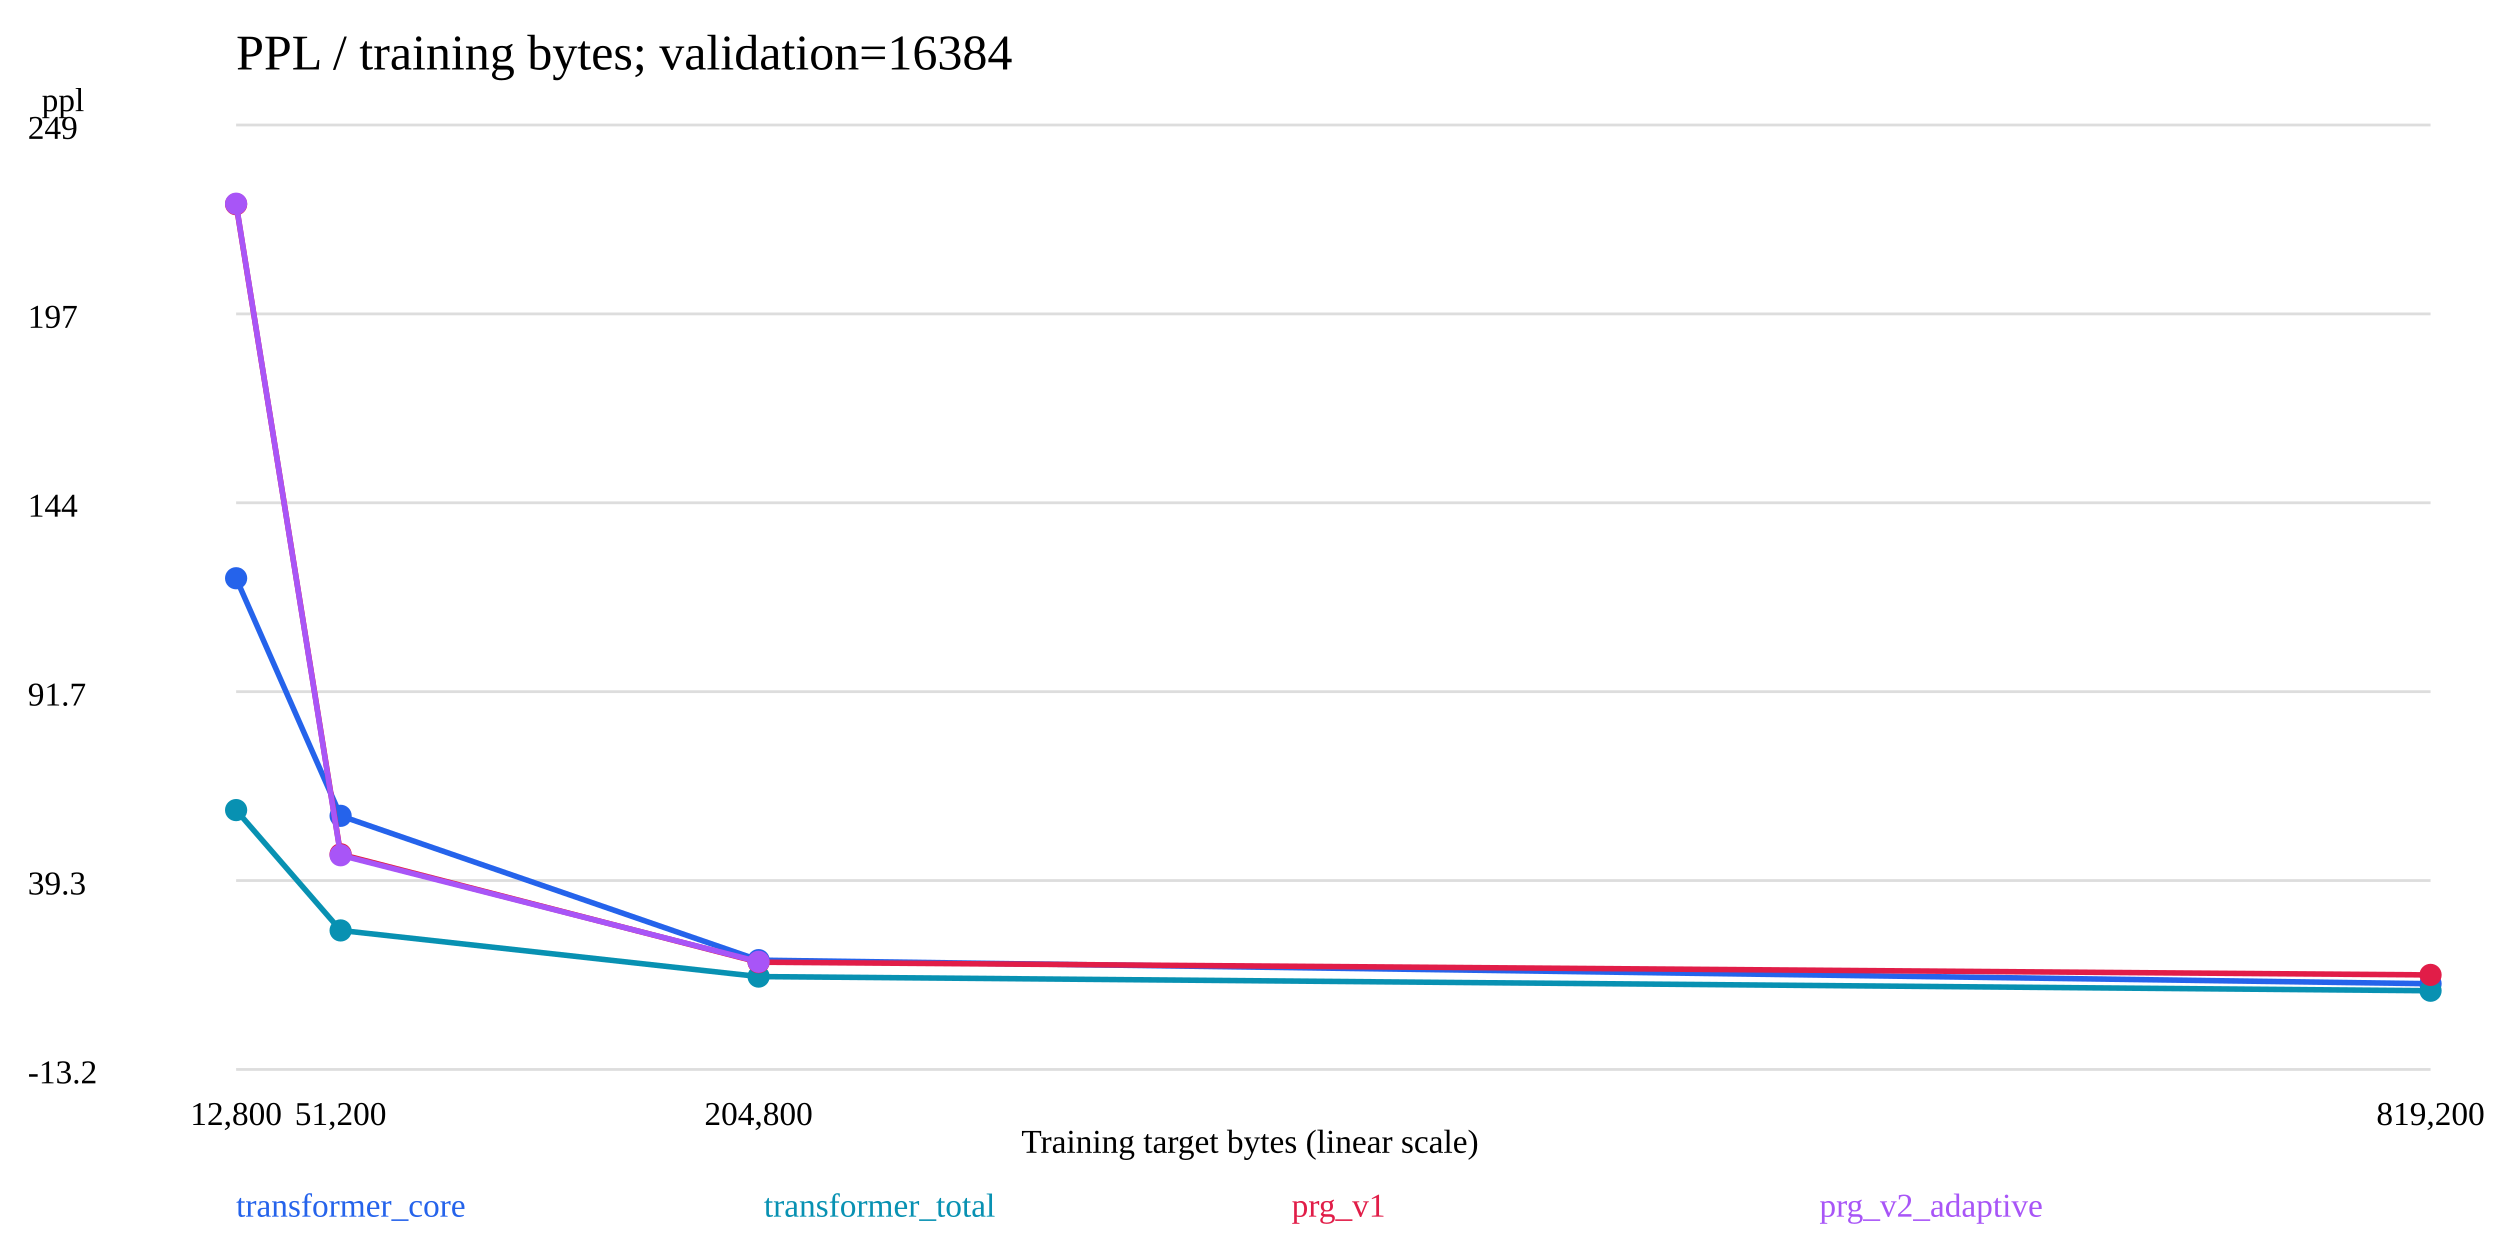
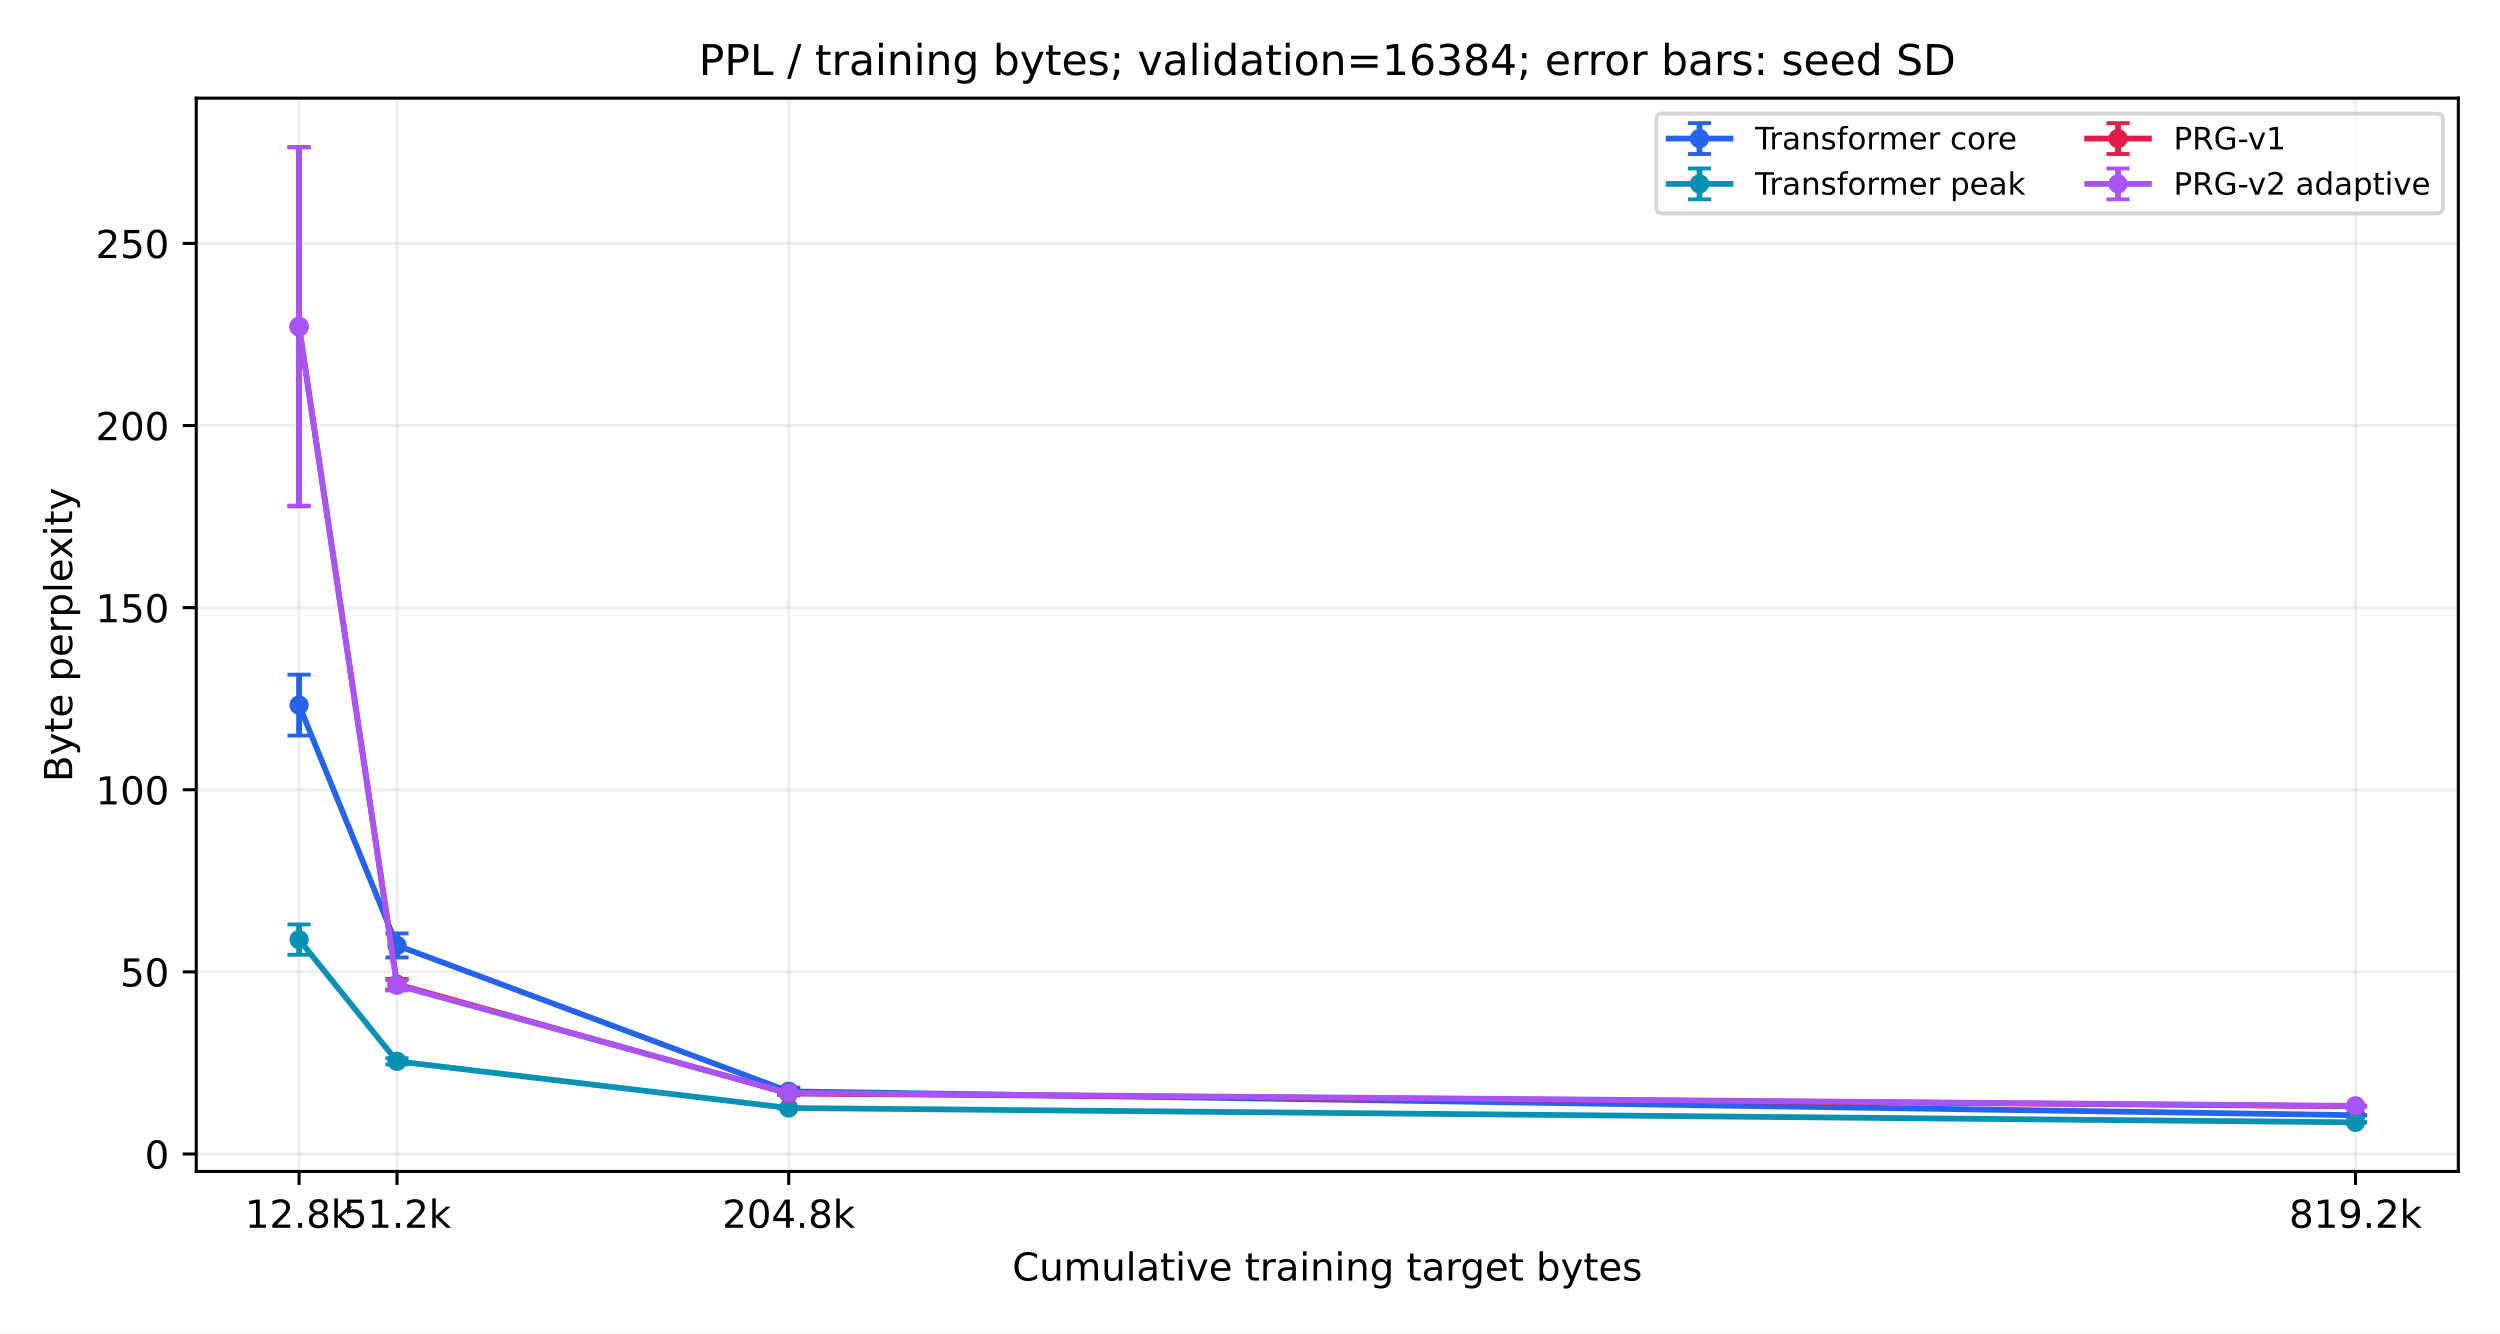
- <svg xmlns="http://www.w3.org/2000/svg" width="900" height="450" viewBox="0 0 900 450">
-   <rect width="100%" height="100%" fill="white" />
-   <text x="85" y="25" font-size="18">PPL / training bytes; validation=16384</text>
-   <line x1="85" x2="875" y1="385.0" y2="385.0" stroke="#ddd" />
-   <text x="10" y="390.0" font-size="12">-13.2</text>
-   <line x1="85" x2="875" y1="317.0" y2="317.0" stroke="#ddd" />
-   <text x="10" y="322.0" font-size="12">39.3</text>
-   <line x1="85" x2="875" y1="249.0" y2="249.0" stroke="#ddd" />
-   <text x="10" y="254.0" font-size="12">91.7</text>
-   <line x1="85" x2="875" y1="181" y2="181" stroke="#ddd" />
-   <text x="10" y="186" font-size="12">144</text>
-   <line x1="85" x2="875" y1="113.0" y2="113.0" stroke="#ddd" />
-   <text x="10" y="118.0" font-size="12">197</text>
-   <line x1="85" x2="875" y1="45.0" y2="45.0" stroke="#ddd" />
-   <text x="10" y="50.0" font-size="12">249</text>
-   <text x="85.0" y="405" text-anchor="middle" font-size="12">12,800</text>
-   <text x="122.619" y="405" text-anchor="middle" font-size="12">51,200</text>
-   <text x="273.095" y="405" text-anchor="middle" font-size="12">204,800</text>
-   <text x="875.0" y="405" text-anchor="middle" font-size="12">819,200</text>
-   <polyline points="85.00,208.17 122.62,293.70 273.10,345.65 875.00,354.15" fill="none" stroke="#2563eb" stroke-width="2" />
-   <circle cx="85.0" cy="208.171" r="4" fill="#2563eb" />
-   <circle cx="122.619" cy="293.702" r="4" fill="#2563eb" />
-   <circle cx="273.095" cy="345.65" r="4" fill="#2563eb" />
-   <circle cx="875.0" cy="354.147" r="4" fill="#2563eb" />
-   <text x="85" y="438" fill="#2563eb" font-size="12">transformer_core</text>
-   <polyline points="85.00,291.63 122.62,334.96 273.10,351.57 875.00,356.67" fill="none" stroke="#0891b2" stroke-width="2" />
-   <circle cx="85.0" cy="291.631" r="4" fill="#0891b2" />
-   <circle cx="122.619" cy="334.957" r="4" fill="#0891b2" />
-   <circle cx="273.095" cy="351.573" r="4" fill="#0891b2" />
-   <circle cx="875.0" cy="356.667" r="4" fill="#0891b2" />
-   <text x="275" y="438" fill="#0891b2" font-size="12">transformer_total</text>
-   <polyline points="85.00,73.52 122.62,307.53 273.10,346.40 875.00,350.97" fill="none" stroke="#e11d48" stroke-width="2" />
-   <circle cx="85.0" cy="73.52" r="4" fill="#e11d48" />
-   <circle cx="122.619" cy="307.526" r="4" fill="#e11d48" />
-   <circle cx="273.095" cy="346.405" r="4" fill="#e11d48" />
-   <circle cx="875.0" cy="350.966" r="4" fill="#e11d48" />
-   <text x="465" y="438" fill="#e11d48" font-size="12">prg_v1</text>
-   <polyline points="85.00,73.33 122.62,307.90 273.10,346.24" fill="none" stroke="#a855f7" stroke-width="2" />
-   <circle cx="85.0" cy="73.333" r="4" fill="#a855f7" />
-   <circle cx="122.619" cy="307.896" r="4" fill="#a855f7" />
-   <circle cx="273.095" cy="346.242" r="4" fill="#a855f7" />
-   <text x="655" y="438" fill="#a855f7" font-size="12">prg_v2_adaptive</text>
-   <text x="450" y="415" text-anchor="middle" font-size="12">Training target bytes (linear scale)</text>
-   <text x="15" y="40" font-size="12">ppl</text>
+ <svg xmlns="http://www.w3.org/2000/svg" xmlns:xlink="http://www.w3.org/1999/xlink" width="648pt" height="345.6pt" viewBox="0 0 648 345.6" version="1.1">
+   <defs>
+     <style type="text/css">*{stroke-linejoin: round; stroke-linecap: butt}</style>
+   </defs>
+   <g id="figure_1">
+     <g id="patch_1">
+       <path d="M 0 345.6 L 648 345.6 L 648 0 L 0 0 z " style="fill: #ffffff" />
+     </g>
+     <g id="axes_1">
+       <g id="patch_2">
+         <path d="M 50.87 303.64 L 637.2 303.64 L 637.2 25.44 L 50.87 25.44 z " style="fill: #ffffff" />
+       </g>
+       <g id="matplotlib.axis_1">
+         <g id="xtick_1">
+           <g id="line2d_1">
+             <path d="M 77.521 303.64 L 77.521 25.44 " clip-path="url(#pd39d0b8ee3)" style="fill: none; stroke: #b0b0b0; stroke-opacity: 0.2; stroke-width: 0.8; stroke-linecap: square" />
+           </g>
+           <g id="line2d_2">
+             <defs>
+               <path id="m1986280dcb" d="M 0 0 L 0 3.5 " style="stroke: #000000; stroke-width: 0.8" />
+             </defs>
+             <g>
+               <use xlink:href="#m1986280dcb" x="77.521" y="303.64" style="stroke: #000000; stroke-width: 0.8" />
+             </g>
+           </g>
+           <g id="text_1">
+             <text style="font-size: 10px; font-family: 'DejaVu Sans', 'Bitstream Vera Sans', 'Computer Modern Sans Serif', 'Lucida Grande', 'Verdana', 'Geneva', 'Lucid', 'Arial', 'Helvetica', 'Avant Garde', sans-serif; text-anchor: middle" x="77.521" y="318.238" transform="rotate(-0 77.52136 318.2384)">12.8k</text>
+           </g>
+         </g>
+         <g id="xtick_2">
+           <g id="line2d_3">
+             <path d="M 102.904 303.64 L 102.904 25.44 " clip-path="url(#pd39d0b8ee3)" style="fill: none; stroke: #b0b0b0; stroke-opacity: 0.2; stroke-width: 0.8; stroke-linecap: square" />
+           </g>
+           <g id="line2d_4">
+             <g>
+               <use xlink:href="#m1986280dcb" x="102.904" y="303.64" style="stroke: #000000; stroke-width: 0.8" />
+             </g>
+           </g>
+           <g id="text_2">
+             <text style="font-size: 10px; font-family: 'DejaVu Sans', 'Bitstream Vera Sans', 'Computer Modern Sans Serif', 'Lucida Grande', 'Verdana', 'Geneva', 'Lucid', 'Arial', 'Helvetica', 'Avant Garde', sans-serif; text-anchor: middle" x="102.904" y="318.238" transform="rotate(-0 102.9036 318.2384)">51.2k</text>
+           </g>
+         </g>
+         <g id="xtick_3">
+           <g id="line2d_5">
+             <path d="M 204.433 303.64 L 204.433 25.44 " clip-path="url(#pd39d0b8ee3)" style="fill: none; stroke: #b0b0b0; stroke-opacity: 0.2; stroke-width: 0.8; stroke-linecap: square" />
+           </g>
+           <g id="line2d_6">
+             <g>
+               <use xlink:href="#m1986280dcb" x="204.433" y="303.64" style="stroke: #000000; stroke-width: 0.8" />
+             </g>
+           </g>
+           <g id="text_3">
+             <text style="font-size: 10px; font-family: 'DejaVu Sans', 'Bitstream Vera Sans', 'Computer Modern Sans Serif', 'Lucida Grande', 'Verdana', 'Geneva', 'Lucid', 'Arial', 'Helvetica', 'Avant Garde', sans-serif; text-anchor: middle" x="204.433" y="318.238" transform="rotate(-0 204.4326 318.2384)">204.8k</text>
+           </g>
+         </g>
+         <g id="xtick_4">
+           <g id="line2d_7">
+             <path d="M 610.549 303.64 L 610.549 25.44 " clip-path="url(#pd39d0b8ee3)" style="fill: none; stroke: #b0b0b0; stroke-opacity: 0.2; stroke-width: 0.8; stroke-linecap: square" />
+           </g>
+           <g id="line2d_8">
+             <g>
+               <use xlink:href="#m1986280dcb" x="610.549" y="303.64" style="stroke: #000000; stroke-width: 0.8" />
+             </g>
+           </g>
+           <g id="text_4">
+             <text style="font-size: 10px; font-family: 'DejaVu Sans', 'Bitstream Vera Sans', 'Computer Modern Sans Serif', 'Lucida Grande', 'Verdana', 'Geneva', 'Lucid', 'Arial', 'Helvetica', 'Avant Garde', sans-serif; text-anchor: middle" x="610.549" y="318.238" transform="rotate(-0 610.5486 318.2384)">819.2k</text>
+           </g>
+         </g>
+         <g id="text_5">
+           <text style="font-size: 10px; font-family: 'DejaVu Sans', 'Bitstream Vera Sans', 'Computer Modern Sans Serif', 'Lucida Grande', 'Verdana', 'Geneva', 'Lucid', 'Arial', 'Helvetica', 'Avant Garde', sans-serif; text-anchor: middle" x="344.035" y="331.917" transform="rotate(-0 344.035 331.9166)">Cumulative training target bytes</text>
+         </g>
+       </g>
+       <g id="matplotlib.axis_2">
+         <g id="ytick_1">
+           <g id="line2d_9">
+             <path d="M 50.87 299.113 L 637.2 299.113 " clip-path="url(#pd39d0b8ee3)" style="fill: none; stroke: #b0b0b0; stroke-opacity: 0.2; stroke-width: 0.8; stroke-linecap: square" />
+           </g>
+           <g id="line2d_10">
+             <defs>
+               <path id="mdb5ca805af" d="M 0 0 L -3.5 0 " style="stroke: #000000; stroke-width: 0.8" />
+             </defs>
+             <g>
+               <use xlink:href="#mdb5ca805af" x="50.87" y="299.113" style="stroke: #000000; stroke-width: 0.8" />
+             </g>
+           </g>
+           <g id="text_6">
+             <text style="font-size: 10px; font-family: 'DejaVu Sans', 'Bitstream Vera Sans', 'Computer Modern Sans Serif', 'Lucida Grande', 'Verdana', 'Geneva', 'Lucid', 'Arial', 'Helvetica', 'Avant Garde', sans-serif; text-anchor: end" x="43.87" y="302.912" transform="rotate(-0 43.87 302.9118)">0</text>
+           </g>
+         </g>
+         <g id="ytick_2">
+           <g id="line2d_11">
+             <path d="M 50.87 251.908 L 637.2 251.908 " clip-path="url(#pd39d0b8ee3)" style="fill: none; stroke: #b0b0b0; stroke-opacity: 0.2; stroke-width: 0.8; stroke-linecap: square" />
+           </g>
+           <g id="line2d_12">
+             <g>
+               <use xlink:href="#mdb5ca805af" x="50.87" y="251.908" style="stroke: #000000; stroke-width: 0.8" />
+             </g>
+           </g>
+           <g id="text_7">
+             <text style="font-size: 10px; font-family: 'DejaVu Sans', 'Bitstream Vera Sans', 'Computer Modern Sans Serif', 'Lucida Grande', 'Verdana', 'Geneva', 'Lucid', 'Arial', 'Helvetica', 'Avant Garde', sans-serif; text-anchor: end" x="43.87" y="255.708" transform="rotate(-0 43.87 255.7077)">50</text>
+           </g>
+         </g>
+         <g id="ytick_3">
+           <g id="line2d_13">
+             <path d="M 50.87 204.704 L 637.2 204.704 " clip-path="url(#pd39d0b8ee3)" style="fill: none; stroke: #b0b0b0; stroke-opacity: 0.2; stroke-width: 0.8; stroke-linecap: square" />
+           </g>
+           <g id="line2d_14">
+             <g>
+               <use xlink:href="#mdb5ca805af" x="50.87" y="204.704" style="stroke: #000000; stroke-width: 0.8" />
+             </g>
+           </g>
+           <g id="text_8">
+             <text style="font-size: 10px; font-family: 'DejaVu Sans', 'Bitstream Vera Sans', 'Computer Modern Sans Serif', 'Lucida Grande', 'Verdana', 'Geneva', 'Lucid', 'Arial', 'Helvetica', 'Avant Garde', sans-serif; text-anchor: end" x="43.87" y="208.503" transform="rotate(-0 43.87 208.5035)">100</text>
+           </g>
+         </g>
+         <g id="ytick_4">
+           <g id="line2d_15">
+             <path d="M 50.87 157.5 L 637.2 157.5 " clip-path="url(#pd39d0b8ee3)" style="fill: none; stroke: #b0b0b0; stroke-opacity: 0.2; stroke-width: 0.8; stroke-linecap: square" />
+           </g>
+           <g id="line2d_16">
+             <g>
+               <use xlink:href="#mdb5ca805af" x="50.87" y="157.5" style="stroke: #000000; stroke-width: 0.8" />
+             </g>
+           </g>
+           <g id="text_9">
+             <text style="font-size: 10px; font-family: 'DejaVu Sans', 'Bitstream Vera Sans', 'Computer Modern Sans Serif', 'Lucida Grande', 'Verdana', 'Geneva', 'Lucid', 'Arial', 'Helvetica', 'Avant Garde', sans-serif; text-anchor: end" x="43.87" y="161.299" transform="rotate(-0 43.87 161.2993)">150</text>
+           </g>
+         </g>
+         <g id="ytick_5">
+           <g id="line2d_17">
+             <path d="M 50.87 110.296 L 637.2 110.296 " clip-path="url(#pd39d0b8ee3)" style="fill: none; stroke: #b0b0b0; stroke-opacity: 0.2; stroke-width: 0.8; stroke-linecap: square" />
+           </g>
+           <g id="line2d_18">
+             <g>
+               <use xlink:href="#mdb5ca805af" x="50.87" y="110.296" style="stroke: #000000; stroke-width: 0.8" />
+             </g>
+           </g>
+           <g id="text_10">
+             <text style="font-size: 10px; font-family: 'DejaVu Sans', 'Bitstream Vera Sans', 'Computer Modern Sans Serif', 'Lucida Grande', 'Verdana', 'Geneva', 'Lucid', 'Arial', 'Helvetica', 'Avant Garde', sans-serif; text-anchor: end" x="43.87" y="114.095" transform="rotate(-0 43.87 114.0952)">200</text>
+           </g>
+         </g>
+         <g id="ytick_6">
+           <g id="line2d_19">
+             <path d="M 50.87 63.092 L 637.2 63.092 " clip-path="url(#pd39d0b8ee3)" style="fill: none; stroke: #b0b0b0; stroke-opacity: 0.2; stroke-width: 0.8; stroke-linecap: square" />
+           </g>
+           <g id="line2d_20">
+             <g>
+               <use xlink:href="#mdb5ca805af" x="50.87" y="63.092" style="stroke: #000000; stroke-width: 0.8" />
+             </g>
+           </g>
+           <g id="text_11">
+             <text style="font-size: 10px; font-family: 'DejaVu Sans', 'Bitstream Vera Sans', 'Computer Modern Sans Serif', 'Lucida Grande', 'Verdana', 'Geneva', 'Lucid', 'Arial', 'Helvetica', 'Avant Garde', sans-serif; text-anchor: end" x="43.87" y="66.891" transform="rotate(-0 43.87 66.891)">250</text>
+           </g>
+         </g>
+         <g id="text_12">
+           <text style="font-size: 10px; font-family: 'DejaVu Sans', 'Bitstream Vera Sans', 'Computer Modern Sans Serif', 'Lucida Grande', 'Verdana', 'Geneva', 'Lucid', 'Arial', 'Helvetica', 'Avant Garde', sans-serif; text-anchor: middle" x="18.703" y="164.54" transform="rotate(-90 18.70281 164.54)">Byte perplexity</text>
+         </g>
+       </g>
+       <g id="LineCollection_1">
+         <path d="M 77.521 190.659 L 77.521 174.871 " clip-path="url(#pd39d0b8ee3)" style="fill: none; stroke: #2563eb; stroke-width: 1.5" />
+         <path d="M 102.904 248.169 L 102.904 241.936 " clip-path="url(#pd39d0b8ee3)" style="fill: none; stroke: #2563eb; stroke-width: 1.5" />
+         <path d="M 204.433 283.855 L 204.433 281.911 " clip-path="url(#pd39d0b8ee3)" style="fill: none; stroke: #2563eb; stroke-width: 1.5" />
+         <path d="M 610.549 289.11 L 610.549 289.032 " clip-path="url(#pd39d0b8ee3)" style="fill: none; stroke: #2563eb; stroke-width: 1.5" />
+       </g>
+       <g id="line2d_21">
+         <defs>
+           <path id="m1d0e846e0e" d="M 3 0 L -3 -0 " style="stroke: #2563eb" />
+         </defs>
+         <g clip-path="url(#pd39d0b8ee3)">
+           <use xlink:href="#m1d0e846e0e" x="77.521" y="190.659" style="fill: #2563eb; stroke: #2563eb" />
+           <use xlink:href="#m1d0e846e0e" x="102.904" y="248.169" style="fill: #2563eb; stroke: #2563eb" />
+           <use xlink:href="#m1d0e846e0e" x="204.433" y="283.855" style="fill: #2563eb; stroke: #2563eb" />
+           <use xlink:href="#m1d0e846e0e" x="610.549" y="289.11" style="fill: #2563eb; stroke: #2563eb" />
+         </g>
+       </g>
+       <g id="line2d_22">
+         <g clip-path="url(#pd39d0b8ee3)">
+           <use xlink:href="#m1d0e846e0e" x="77.521" y="174.871" style="fill: #2563eb; stroke: #2563eb" />
+           <use xlink:href="#m1d0e846e0e" x="102.904" y="241.936" style="fill: #2563eb; stroke: #2563eb" />
+           <use xlink:href="#m1d0e846e0e" x="204.433" y="281.911" style="fill: #2563eb; stroke: #2563eb" />
+           <use xlink:href="#m1d0e846e0e" x="610.549" y="289.032" style="fill: #2563eb; stroke: #2563eb" />
+         </g>
+       </g>
+       <g id="LineCollection_2">
+         <path d="M 77.521 247.471 L 77.521 239.618 " clip-path="url(#pd39d0b8ee3)" style="fill: none; stroke: #0891b2; stroke-width: 1.5" />
+         <path d="M 102.904 275.907 L 102.904 274.285 " clip-path="url(#pd39d0b8ee3)" style="fill: none; stroke: #0891b2; stroke-width: 1.5" />
+         <path d="M 204.433 287.3 L 204.433 287.094 " clip-path="url(#pd39d0b8ee3)" style="fill: none; stroke: #0891b2; stroke-width: 1.5" />
+         <path d="M 610.549 290.995 L 610.549 290.817 " clip-path="url(#pd39d0b8ee3)" style="fill: none; stroke: #0891b2; stroke-width: 1.5" />
+       </g>
+       <g id="line2d_23">
+         <defs>
+           <path id="m05fc8b4bbe" d="M 3 0 L -3 -0 " style="stroke: #0891b2" />
+         </defs>
+         <g clip-path="url(#pd39d0b8ee3)">
+           <use xlink:href="#m05fc8b4bbe" x="77.521" y="247.471" style="fill: #0891b2; stroke: #0891b2" />
+           <use xlink:href="#m05fc8b4bbe" x="102.904" y="275.907" style="fill: #0891b2; stroke: #0891b2" />
+           <use xlink:href="#m05fc8b4bbe" x="204.433" y="287.3" style="fill: #0891b2; stroke: #0891b2" />
+           <use xlink:href="#m05fc8b4bbe" x="610.549" y="290.995" style="fill: #0891b2; stroke: #0891b2" />
+         </g>
+       </g>
+       <g id="line2d_24">
+         <g clip-path="url(#pd39d0b8ee3)">
+           <use xlink:href="#m05fc8b4bbe" x="77.521" y="239.618" style="fill: #0891b2; stroke: #0891b2" />
+           <use xlink:href="#m05fc8b4bbe" x="102.904" y="274.285" style="fill: #0891b2; stroke: #0891b2" />
+           <use xlink:href="#m05fc8b4bbe" x="204.433" y="287.094" style="fill: #0891b2; stroke: #0891b2" />
+           <use xlink:href="#m05fc8b4bbe" x="610.549" y="290.817" style="fill: #0891b2; stroke: #0891b2" />
+         </g>
+       </g>
+       <g id="LineCollection_3">
+         <path d="M 77.521 131.231 L 77.521 38.181 " clip-path="url(#pd39d0b8ee3)" style="fill: none; stroke: #e11d48; stroke-width: 1.5" />
+         <path d="M 102.904 256.487 L 102.904 253.752 " clip-path="url(#pd39d0b8ee3)" style="fill: none; stroke: #e11d48; stroke-width: 1.5" />
+         <path d="M 204.433 283.626 L 204.433 283.239 " clip-path="url(#pd39d0b8ee3)" style="fill: none; stroke: #e11d48; stroke-width: 1.5" />
+         <path d="M 610.549 286.829 L 610.549 286.679 " clip-path="url(#pd39d0b8ee3)" style="fill: none; stroke: #e11d48; stroke-width: 1.5" />
+       </g>
+       <g id="line2d_25">
+         <defs>
+           <path id="m4aaf0778f5" d="M 3 0 L -3 -0 " style="stroke: #e11d48" />
+         </defs>
+         <g clip-path="url(#pd39d0b8ee3)">
+           <use xlink:href="#m4aaf0778f5" x="77.521" y="131.231" style="fill: #e11d48; stroke: #e11d48" />
+           <use xlink:href="#m4aaf0778f5" x="102.904" y="256.487" style="fill: #e11d48; stroke: #e11d48" />
+           <use xlink:href="#m4aaf0778f5" x="204.433" y="283.626" style="fill: #e11d48; stroke: #e11d48" />
+           <use xlink:href="#m4aaf0778f5" x="610.549" y="286.829" style="fill: #e11d48; stroke: #e11d48" />
+         </g>
+       </g>
+       <g id="line2d_26">
+         <g clip-path="url(#pd39d0b8ee3)">
+           <use xlink:href="#m4aaf0778f5" x="77.521" y="38.181" style="fill: #e11d48; stroke: #e11d48" />
+           <use xlink:href="#m4aaf0778f5" x="102.904" y="253.752" style="fill: #e11d48; stroke: #e11d48" />
+           <use xlink:href="#m4aaf0778f5" x="204.433" y="283.239" style="fill: #e11d48; stroke: #e11d48" />
+           <use xlink:href="#m4aaf0778f5" x="610.549" y="286.679" style="fill: #e11d48; stroke: #e11d48" />
+         </g>
+       </g>
+       <g id="LineCollection_4">
+         <path d="M 77.521 131.056 L 77.521 38.085 " clip-path="url(#pd39d0b8ee3)" style="fill: none; stroke: #a855f7; stroke-width: 1.5" />
+         <path d="M 102.904 256.728 L 102.904 254.051 " clip-path="url(#pd39d0b8ee3)" style="fill: none; stroke: #a855f7; stroke-width: 1.5" />
+         <path d="M 204.433 283.485 L 204.433 283.145 " clip-path="url(#pd39d0b8ee3)" style="fill: none; stroke: #a855f7; stroke-width: 1.5" />
+         <path d="M 610.549 286.756 L 610.549 286.553 " clip-path="url(#pd39d0b8ee3)" style="fill: none; stroke: #a855f7; stroke-width: 1.5" />
+       </g>
+       <g id="line2d_27">
+         <defs>
+           <path id="mf4672941f1" d="M 3 0 L -3 -0 " style="stroke: #a855f7" />
+         </defs>
+         <g clip-path="url(#pd39d0b8ee3)">
+           <use xlink:href="#mf4672941f1" x="77.521" y="131.056" style="fill: #a855f7; stroke: #a855f7" />
+           <use xlink:href="#mf4672941f1" x="102.904" y="256.728" style="fill: #a855f7; stroke: #a855f7" />
+           <use xlink:href="#mf4672941f1" x="204.433" y="283.485" style="fill: #a855f7; stroke: #a855f7" />
+           <use xlink:href="#mf4672941f1" x="610.549" y="286.756" style="fill: #a855f7; stroke: #a855f7" />
+         </g>
+       </g>
+       <g id="line2d_28">
+         <g clip-path="url(#pd39d0b8ee3)">
+           <use xlink:href="#mf4672941f1" x="77.521" y="38.085" style="fill: #a855f7; stroke: #a855f7" />
+           <use xlink:href="#mf4672941f1" x="102.904" y="254.051" style="fill: #a855f7; stroke: #a855f7" />
+           <use xlink:href="#mf4672941f1" x="204.433" y="283.145" style="fill: #a855f7; stroke: #a855f7" />
+           <use xlink:href="#mf4672941f1" x="610.549" y="286.553" style="fill: #a855f7; stroke: #a855f7" />
+         </g>
+       </g>
+       <g id="line2d_29">
+         <path d="M 77.521 182.765 L 102.904 245.052 L 204.433 282.883 L 610.549 289.071 " clip-path="url(#pd39d0b8ee3)" style="fill: none; stroke: #2563eb; stroke-width: 1.5; stroke-linecap: square" />
+         <defs>
+           <path id="mba3e8f5385" d="M 0 2 C 0.53 2 1.039 1.789 1.414 1.414 C 1.789 1.039 2 0.53 2 0 C 2 -0.53 1.789 -1.039 1.414 -1.414 C 1.039 -1.789 0.53 -2 0 -2 C -0.53 -2 -1.039 -1.789 -1.414 -1.414 C -1.789 -1.039 -2 -0.53 -2 0 C -2 0.53 -1.789 1.039 -1.414 1.414 C -1.039 1.789 -0.53 2 0 2 z " style="stroke: #2563eb" />
+         </defs>
+         <g clip-path="url(#pd39d0b8ee3)">
+           <use xlink:href="#mba3e8f5385" x="77.521" y="182.765" style="fill: #2563eb; stroke: #2563eb" />
+           <use xlink:href="#mba3e8f5385" x="102.904" y="245.052" style="fill: #2563eb; stroke: #2563eb" />
+           <use xlink:href="#mba3e8f5385" x="204.433" y="282.883" style="fill: #2563eb; stroke: #2563eb" />
+           <use xlink:href="#mba3e8f5385" x="610.549" y="289.071" style="fill: #2563eb; stroke: #2563eb" />
+         </g>
+       </g>
+       <g id="line2d_30">
+         <path d="M 77.521 243.545 L 102.904 275.096 L 204.433 287.197 L 610.549 290.906 " clip-path="url(#pd39d0b8ee3)" style="fill: none; stroke: #0891b2; stroke-width: 1.5; stroke-linecap: square" />
+         <defs>
+           <path id="m99acc8d7de" d="M 0 2 C 0.53 2 1.039 1.789 1.414 1.414 C 1.789 1.039 2 0.53 2 0 C 2 -0.53 1.789 -1.039 1.414 -1.414 C 1.039 -1.789 0.53 -2 0 -2 C -0.53 -2 -1.039 -1.789 -1.414 -1.414 C -1.789 -1.039 -2 -0.53 -2 0 C -2 0.53 -1.789 1.039 -1.414 1.414 C -1.039 1.789 -0.53 2 0 2 z " style="stroke: #0891b2" />
+         </defs>
+         <g clip-path="url(#pd39d0b8ee3)">
+           <use xlink:href="#m99acc8d7de" x="77.521" y="243.545" style="fill: #0891b2; stroke: #0891b2" />
+           <use xlink:href="#m99acc8d7de" x="102.904" y="275.096" style="fill: #0891b2; stroke: #0891b2" />
+           <use xlink:href="#m99acc8d7de" x="204.433" y="287.197" style="fill: #0891b2; stroke: #0891b2" />
+           <use xlink:href="#m99acc8d7de" x="610.549" y="290.906" style="fill: #0891b2; stroke: #0891b2" />
+         </g>
+       </g>
+       <g id="line2d_31">
+         <path d="M 77.521 84.706 L 102.904 255.12 L 204.433 283.433 L 610.549 286.754 " clip-path="url(#pd39d0b8ee3)" style="fill: none; stroke: #e11d48; stroke-width: 1.5; stroke-linecap: square" />
+         <defs>
+           <path id="m996ac706c9" d="M 0 2 C 0.53 2 1.039 1.789 1.414 1.414 C 1.789 1.039 2 0.53 2 0 C 2 -0.53 1.789 -1.039 1.414 -1.414 C 1.039 -1.789 0.53 -2 0 -2 C -0.53 -2 -1.039 -1.789 -1.414 -1.414 C -1.789 -1.039 -2 -0.53 -2 0 C -2 0.53 -1.789 1.039 -1.414 1.414 C -1.039 1.789 -0.53 2 0 2 z " style="stroke: #e11d48" />
+         </defs>
+         <g clip-path="url(#pd39d0b8ee3)">
+           <use xlink:href="#m996ac706c9" x="77.521" y="84.706" style="fill: #e11d48; stroke: #e11d48" />
+           <use xlink:href="#m996ac706c9" x="102.904" y="255.12" style="fill: #e11d48; stroke: #e11d48" />
+           <use xlink:href="#m996ac706c9" x="204.433" y="283.433" style="fill: #e11d48; stroke: #e11d48" />
+           <use xlink:href="#m996ac706c9" x="610.549" y="286.754" style="fill: #e11d48; stroke: #e11d48" />
+         </g>
+       </g>
+       <g id="line2d_32">
+         <path d="M 77.521 84.571 L 102.904 255.389 L 204.433 283.315 L 610.549 286.655 " clip-path="url(#pd39d0b8ee3)" style="fill: none; stroke: #a855f7; stroke-width: 1.5; stroke-linecap: square" />
+         <defs>
+           <path id="m940aaf8ca3" d="M 0 2 C 0.53 2 1.039 1.789 1.414 1.414 C 1.789 1.039 2 0.53 2 0 C 2 -0.53 1.789 -1.039 1.414 -1.414 C 1.039 -1.789 0.53 -2 0 -2 C -0.53 -2 -1.039 -1.789 -1.414 -1.414 C -1.789 -1.039 -2 -0.53 -2 0 C -2 0.53 -1.789 1.039 -1.414 1.414 C -1.039 1.789 -0.53 2 0 2 z " style="stroke: #a855f7" />
+         </defs>
+         <g clip-path="url(#pd39d0b8ee3)">
+           <use xlink:href="#m940aaf8ca3" x="77.521" y="84.571" style="fill: #a855f7; stroke: #a855f7" />
+           <use xlink:href="#m940aaf8ca3" x="102.904" y="255.389" style="fill: #a855f7; stroke: #a855f7" />
+           <use xlink:href="#m940aaf8ca3" x="204.433" y="283.315" style="fill: #a855f7; stroke: #a855f7" />
+           <use xlink:href="#m940aaf8ca3" x="610.549" y="286.655" style="fill: #a855f7; stroke: #a855f7" />
+         </g>
+       </g>
+       <g id="patch_3">
+         <path d="M 50.87 303.64 L 50.87 25.44 " style="fill: none; stroke: #000000; stroke-width: 0.8; stroke-linejoin: miter; stroke-linecap: square" />
+       </g>
+       <g id="patch_4">
+         <path d="M 637.2 303.64 L 637.2 25.44 " style="fill: none; stroke: #000000; stroke-width: 0.8; stroke-linejoin: miter; stroke-linecap: square" />
+       </g>
+       <g id="patch_5">
+         <path d="M 50.87 303.64 L 637.2 303.64 " style="fill: none; stroke: #000000; stroke-width: 0.8; stroke-linejoin: miter; stroke-linecap: square" />
+       </g>
+       <g id="patch_6">
+         <path d="M 50.87 25.44 L 637.2 25.44 " style="fill: none; stroke: #000000; stroke-width: 0.8; stroke-linejoin: miter; stroke-linecap: square" />
+       </g>
+       <g id="text_13">
+         <text style="font-size: 11px; font-family: 'DejaVu Sans', 'Bitstream Vera Sans', 'Computer Modern Sans Serif', 'Lucida Grande', 'Verdana', 'Geneva', 'Lucid', 'Arial', 'Helvetica', 'Avant Garde', sans-serif; text-anchor: middle" x="344.035" y="19.44" transform="rotate(-0 344.035 19.44)">PPL / training bytes; validation=16384; error bars: seed SD</text>
+       </g>
+       <g id="legend_1">
+         <g id="patch_7">
+           <path d="M 430.919 55.325 L 631.6 55.325 Q 633.2 55.325 633.2 53.725 L 633.2 31.04 Q 633.2 29.44 631.6 29.44 L 430.919 29.44 Q 429.319 29.44 429.319 31.04 L 429.319 53.725 Q 429.319 55.325 430.919 55.325 z " style="fill: #ffffff; opacity: 0.8; stroke: #cccccc; stroke-linejoin: miter" />
+         </g>
+         <g id="LineCollection_5">
+           <path d="M 440.519 39.919 L 440.519 31.919 " style="fill: none; stroke: #2563eb; stroke-width: 1.5" />
+         </g>
+         <g id="line2d_33">
+           <g>
+             <use xlink:href="#m1d0e846e0e" x="440.519" y="39.919" style="fill: #2563eb; stroke: #2563eb" />
+           </g>
+         </g>
+         <g id="line2d_34">
+           <g>
+             <use xlink:href="#m1d0e846e0e" x="440.519" y="31.919" style="fill: #2563eb; stroke: #2563eb" />
+           </g>
+         </g>
+         <g id="line2d_35">
+           <path d="M 432.519 35.919 L 448.519 35.919 " style="fill: none; stroke: #2563eb; stroke-width: 1.5; stroke-linecap: square" />
+         </g>
+         <g id="line2d_36">
+           <g>
+             <use xlink:href="#mba3e8f5385" x="440.519" y="35.919" style="fill: #2563eb; stroke: #2563eb" />
+           </g>
+         </g>
+         <g id="text_14">
+           <text style="font-size: 8px; font-family: 'DejaVu Sans', 'Bitstream Vera Sans', 'Computer Modern Sans Serif', 'Lucida Grande', 'Verdana', 'Geneva', 'Lucid', 'Arial', 'Helvetica', 'Avant Garde', sans-serif; text-anchor: start" x="454.919" y="38.719" transform="rotate(-0 454.9187 38.71875)">Transformer core</text>
+         </g>
+         <g id="LineCollection_6">
+           <path d="M 440.519 51.661 L 440.519 43.661 " style="fill: none; stroke: #0891b2; stroke-width: 1.5" />
+         </g>
+         <g id="line2d_37">
+           <g>
+             <use xlink:href="#m05fc8b4bbe" x="440.519" y="51.661" style="fill: #0891b2; stroke: #0891b2" />
+           </g>
+         </g>
+         <g id="line2d_38">
+           <g>
+             <use xlink:href="#m05fc8b4bbe" x="440.519" y="43.661" style="fill: #0891b2; stroke: #0891b2" />
+           </g>
+         </g>
+         <g id="line2d_39">
+           <path d="M 432.519 47.661 L 448.519 47.661 " style="fill: none; stroke: #0891b2; stroke-width: 1.5; stroke-linecap: square" />
+         </g>
+         <g id="line2d_40">
+           <g>
+             <use xlink:href="#m99acc8d7de" x="440.519" y="47.661" style="fill: #0891b2; stroke: #0891b2" />
+           </g>
+         </g>
+         <g id="text_15">
+           <text style="font-size: 8px; font-family: 'DejaVu Sans', 'Bitstream Vera Sans', 'Computer Modern Sans Serif', 'Lucida Grande', 'Verdana', 'Geneva', 'Lucid', 'Arial', 'Helvetica', 'Avant Garde', sans-serif; text-anchor: start" x="454.919" y="50.461" transform="rotate(-0 454.9187 50.46125)">Transformer peak</text>
+         </g>
+         <g id="LineCollection_7">
+           <path d="M 548.996 39.919 L 548.996 31.919 " style="fill: none; stroke: #e11d48; stroke-width: 1.5" />
+         </g>
+         <g id="line2d_41">
+           <g>
+             <use xlink:href="#m4aaf0778f5" x="548.996" y="39.919" style="fill: #e11d48; stroke: #e11d48" />
+           </g>
+         </g>
+         <g id="line2d_42">
+           <g>
+             <use xlink:href="#m4aaf0778f5" x="548.996" y="31.919" style="fill: #e11d48; stroke: #e11d48" />
+           </g>
+         </g>
+         <g id="line2d_43">
+           <path d="M 540.996 35.919 L 556.996 35.919 " style="fill: none; stroke: #e11d48; stroke-width: 1.5; stroke-linecap: square" />
+         </g>
+         <g id="line2d_44">
+           <g>
+             <use xlink:href="#m996ac706c9" x="548.996" y="35.919" style="fill: #e11d48; stroke: #e11d48" />
+           </g>
+         </g>
+         <g id="text_16">
+           <text style="font-size: 8px; font-family: 'DejaVu Sans', 'Bitstream Vera Sans', 'Computer Modern Sans Serif', 'Lucida Grande', 'Verdana', 'Geneva', 'Lucid', 'Arial', 'Helvetica', 'Avant Garde', sans-serif; text-anchor: start" x="563.396" y="38.719" transform="rotate(-0 563.3963 38.71875)">PRG-v1</text>
+         </g>
+         <g id="LineCollection_8">
+           <path d="M 548.996 51.661 L 548.996 43.661 " style="fill: none; stroke: #a855f7; stroke-width: 1.5" />
+         </g>
+         <g id="line2d_45">
+           <g>
+             <use xlink:href="#mf4672941f1" x="548.996" y="51.661" style="fill: #a855f7; stroke: #a855f7" />
+           </g>
+         </g>
+         <g id="line2d_46">
+           <g>
+             <use xlink:href="#mf4672941f1" x="548.996" y="43.661" style="fill: #a855f7; stroke: #a855f7" />
+           </g>
+         </g>
+         <g id="line2d_47">
+           <path d="M 540.996 47.661 L 556.996 47.661 " style="fill: none; stroke: #a855f7; stroke-width: 1.5; stroke-linecap: square" />
+         </g>
+         <g id="line2d_48">
+           <g>
+             <use xlink:href="#m940aaf8ca3" x="548.996" y="47.661" style="fill: #a855f7; stroke: #a855f7" />
+           </g>
+         </g>
+         <g id="text_17">
+           <text style="font-size: 8px; font-family: 'DejaVu Sans', 'Bitstream Vera Sans', 'Computer Modern Sans Serif', 'Lucida Grande', 'Verdana', 'Geneva', 'Lucid', 'Arial', 'Helvetica', 'Avant Garde', sans-serif; text-anchor: start" x="563.396" y="50.461" transform="rotate(-0 563.3963 50.46125)">PRG-v2 adaptive</text>
+         </g>
+       </g>
+     </g>
+   </g>
+   <defs>
+     <clipPath id="pd39d0b8ee3">
+       <rect x="50.87" y="25.44" width="586.33" height="278.2" />
+     </clipPath>
+   </defs>
</svg>
